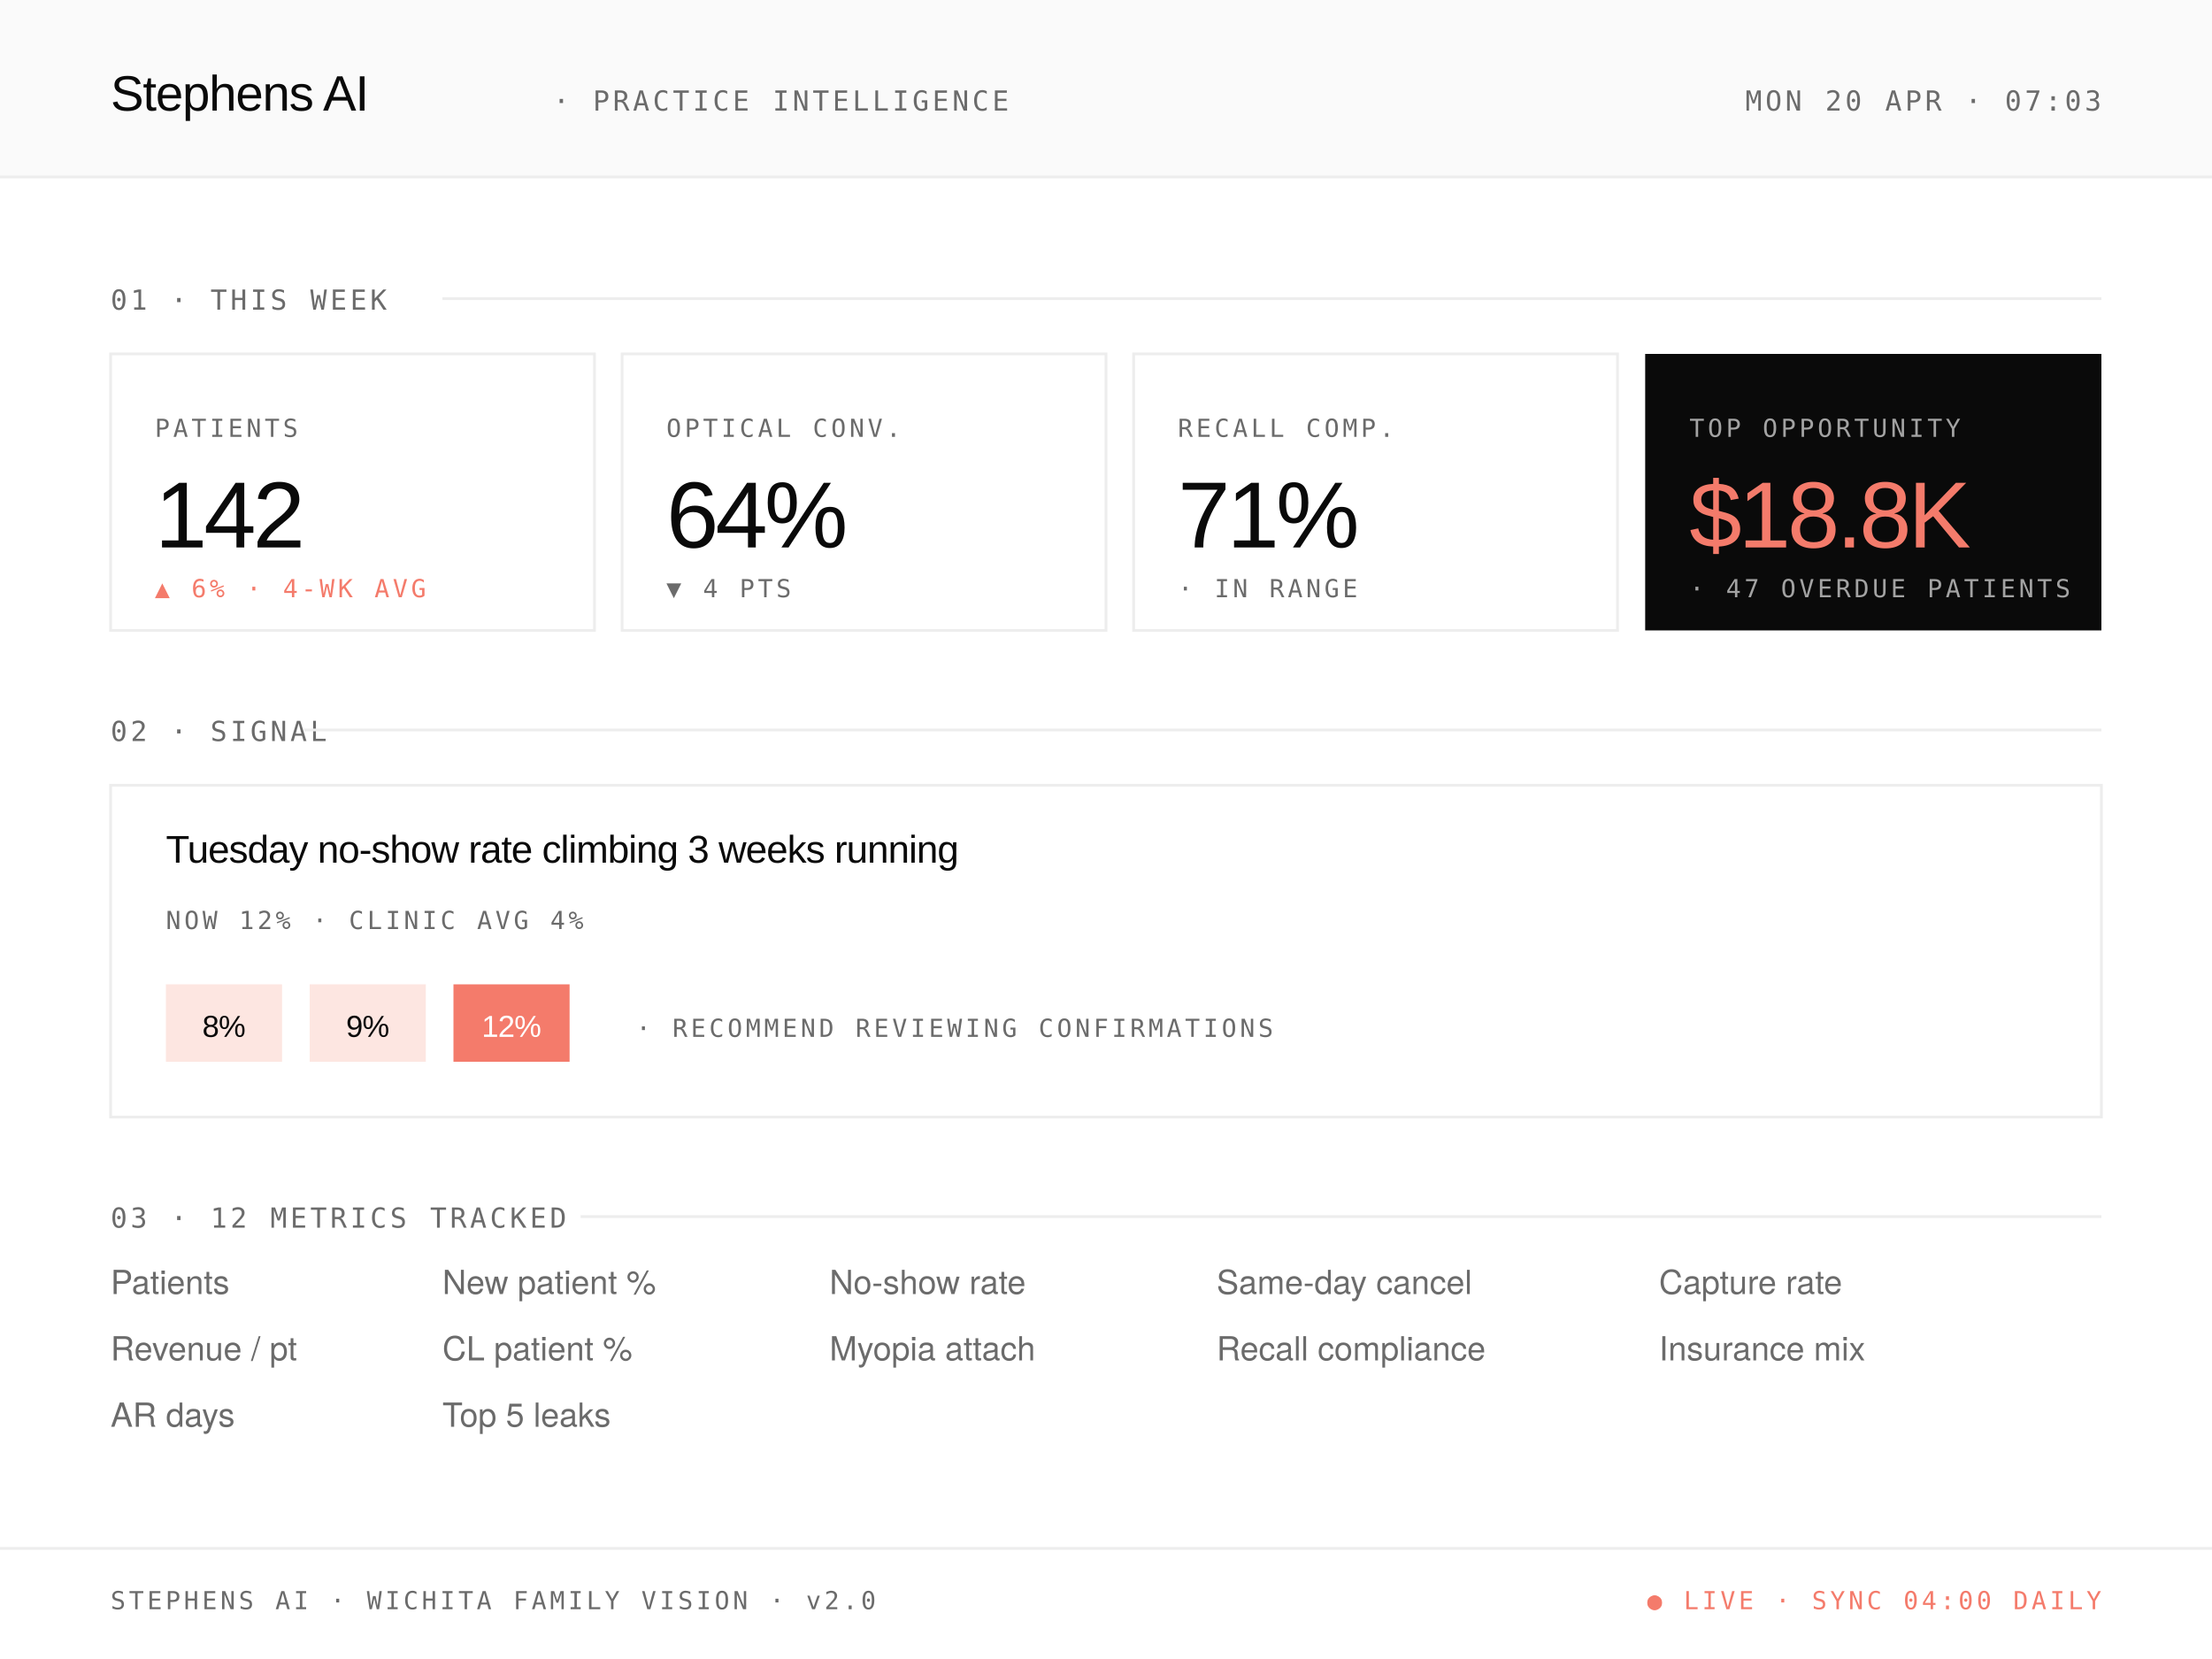
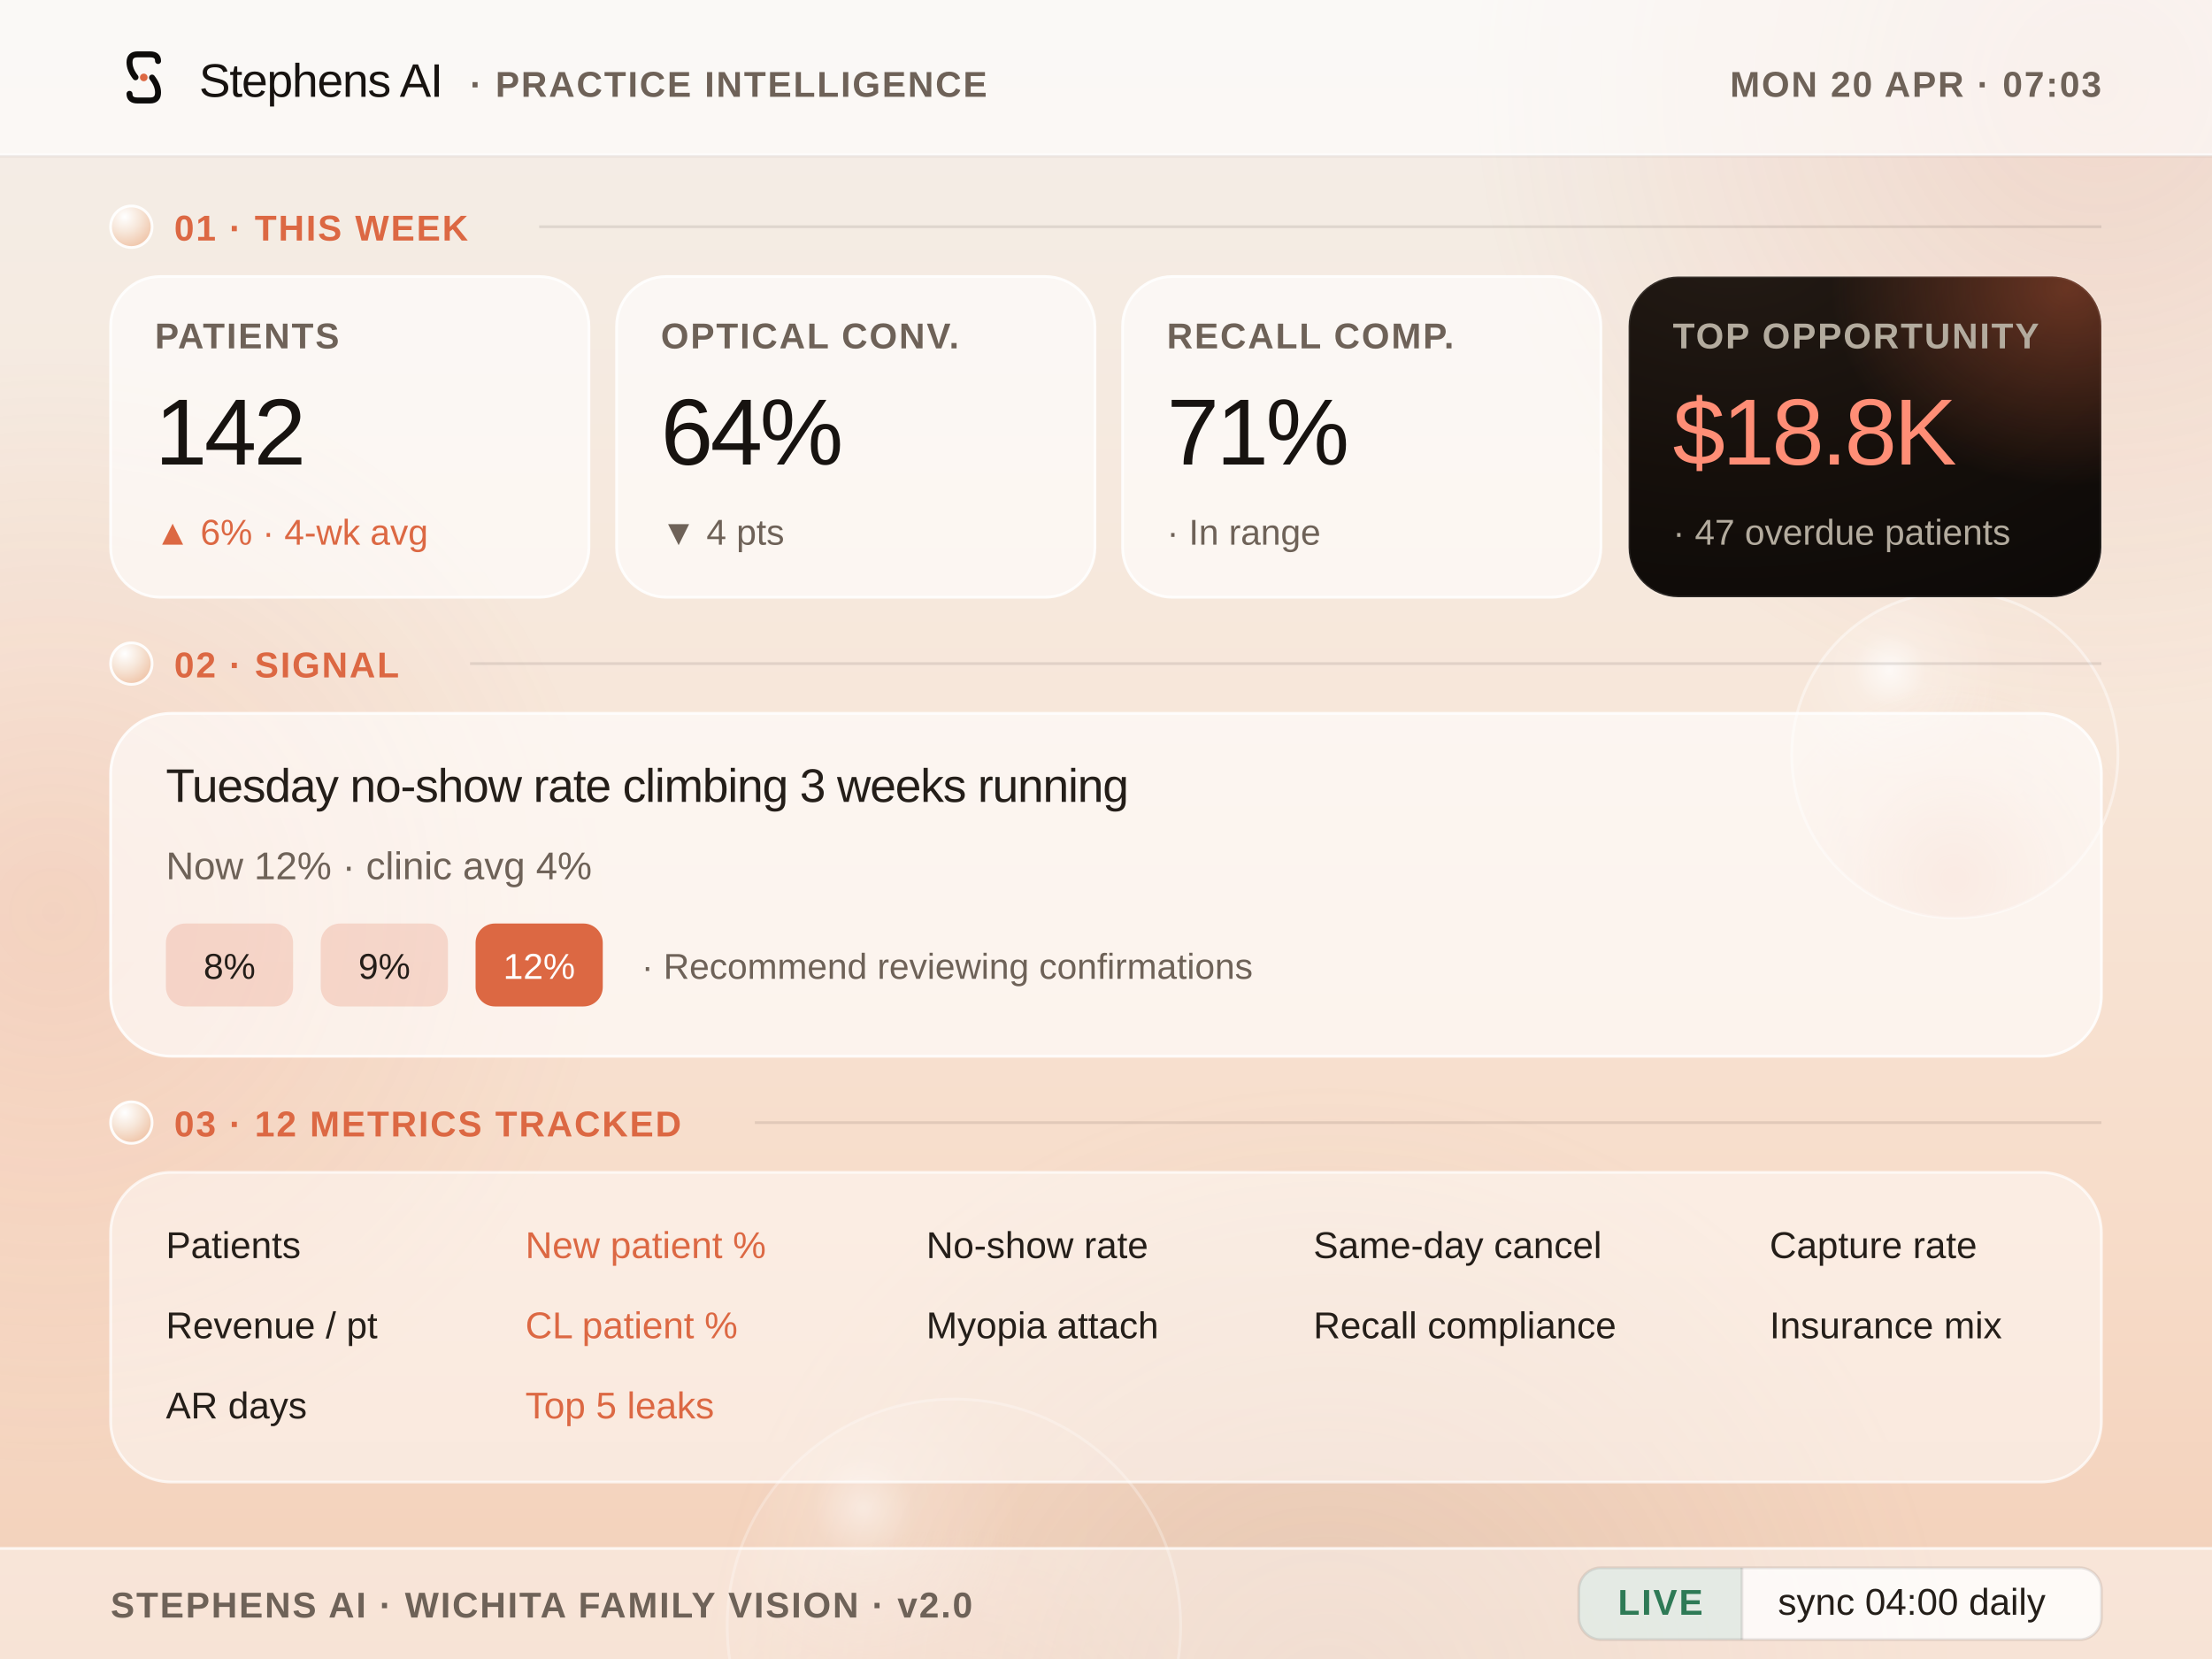
<svg xmlns="http://www.w3.org/2000/svg" viewBox="0 0 800 600" role="img" aria-label="Practice Intelligence Dashboard preview">
  <defs>
    <style>
-       .p{font-family:'JetBrains Mono',ui-monospace,Menlo,monospace;letter-spacing:1.2px;text-transform:uppercase;}
+       .p{font-family:'Schibsted Grotesk','Inter Tight','Helvetica Neue',Arial,sans-serif;font-weight:600;letter-spacing:0.62px;text-transform:uppercase;}
      .h{font-family:'Inter Tight','Helvetica Neue',Arial,sans-serif;font-weight:500;letter-spacing:-0.02em;}
-       .n{font-family:'Inter Tight','Helvetica Neue',Arial,sans-serif;font-weight:500;letter-spacing:-0.035em;}
+       .n{font-family:'Inter Tight','Helvetica Neue',Arial,sans-serif;font-weight:500;letter-spacing:-0.03em;}
+       .b{font-family:'Inter Tight','Helvetica Neue',Arial,sans-serif;font-weight:400;}
+       .bm{font-family:'Inter Tight','Helvetica Neue',Arial,sans-serif;font-weight:500;}
    </style>
+     <linearGradient id="sky" x1="0" y1="0" x2="0" y2="1">
+       <stop offset="0%" stop-color="#F3EEE8" />
+       <stop offset="42%" stop-color="#F7E7DA" />
+       <stop offset="74%" stop-color="#F7DCC9" />
+       <stop offset="100%" stop-color="#F2CFB8" />
+     </linearGradient>
+     <radialGradient id="tintA">
+       <stop offset="0%" stop-color="#DC6843" stop-opacity="0.16" />
+       <stop offset="100%" stop-color="#DC6843" stop-opacity="0" />
+     </radialGradient>
+     <radialGradient id="tintB">
+       <stop offset="0%" stop-color="#DC6843" stop-opacity="0.13" />
+       <stop offset="100%" stop-color="#DC6843" stop-opacity="0" />
+     </radialGradient>
+     <radialGradient id="tintC">
+       <stop offset="0%" stop-color="#A8988A" stop-opacity="0.16" />
+       <stop offset="100%" stop-color="#A8988A" stop-opacity="0" />
+     </radialGradient>
+     <radialGradient id="night" cx="22%" cy="-12%" r="130%">
+       <stop offset="0%" stop-color="#241B15" />
+       <stop offset="58%" stop-color="#150F0B" />
+       <stop offset="100%" stop-color="#0D0A08" />
+     </radialGradient>
+     <radialGradient id="ember">
+       <stop offset="0%" stop-color="#DC6843" stop-opacity="0.42" />
+       <stop offset="100%" stop-color="#DC6843" stop-opacity="0" />
+     </radialGradient>
+     <radialGradient id="lensCatch" cx="30%" cy="24%" r="62%">
+       <stop offset="0%" stop-color="#FFFFFF" stop-opacity="0.95" />
+       <stop offset="18%" stop-color="#FFFFFF" stop-opacity="0.3" />
+       <stop offset="55%" stop-color="#FFFFFF" stop-opacity="0.04" />
+       <stop offset="100%" stop-color="#FFFFFF" stop-opacity="0" />
+     </radialGradient>
+     <radialGradient id="lensBelly" cx="50%" cy="88%" r="60%">
+       <stop offset="0%" stop-color="#DC6843" stop-opacity="0.26" />
+       <stop offset="55%" stop-color="#DC6843" stop-opacity="0.06" />
+       <stop offset="100%" stop-color="#DC6843" stop-opacity="0" />
+     </radialGradient>
+     <radialGradient id="portDisc" cx="34%" cy="26%" r="80%">
+       <stop offset="0%" stop-color="#FFFFFF" />
+       <stop offset="46%" stop-color="#F7E7DA" />
+       <stop offset="100%" stop-color="#EFC3A6" />
+     </radialGradient>
+     <clipPath id="chipClip">
+       <rect x="571" y="567" width="189" height="26" rx="8" />
+     </clipPath>
+     <clipPath id="nightClip">
+       <rect x="589" y="100" width="171" height="116" rx="18" />
+     </clipPath>
  </defs>
-   <rect width="800" height="600" fill="#FFFFFF" />
-   <rect x="0" y="0" width="800" height="64" fill="#FAFAFA" />
-   <line x1="0" y1="64" x2="800" y2="64" stroke="#EDEDED" />
-   <text x="40" y="40" class="h" font-size="18" fill="#0A0A0A">Stephens AI</text>
-   <text x="40" y="40" dx="160" class="p" font-size="10" fill="#6B6B6B">· PRACTICE INTELLIGENCE</text>
-   <text x="760" y="40" text-anchor="end" class="p" font-size="10" fill="#6B6B6B">MON 20 APR · 07:03</text>
-   <text x="40" y="112" class="p" font-size="10" fill="#6B6B6B">01 · THIS WEEK</text>
-   <line x1="160" y1="108" x2="760" y2="108" stroke="#EDEDED" />
+   <rect width="800" height="600" fill="url(#sky)" />
+   <circle cx="760" cy="30" r="230" fill="url(#tintA)" />
+   <circle cx="20" cy="330" r="200" fill="url(#tintB)" />
+   <circle cx="480" cy="620" r="230" fill="url(#tintC)" />
+   <g opacity="0.8">
+     <circle cx="707" cy="273" r="59" fill="url(#lensCatch)" stroke="rgba(255,255,255,0.55)" />
+     <circle cx="707" cy="273" r="59" fill="url(#lensBelly)" />
+   </g>
+   <g opacity="0.55">
+     <circle cx="345" cy="588" r="82" fill="url(#lensCatch)" stroke="rgba(255,255,255,0.5)" />
+     <circle cx="345" cy="588" r="82" fill="url(#lensBelly)" />
+   </g>
+   <rect x="0" y="0" width="800" height="56" fill="#FFFFFF" fill-opacity="0.62" />
+   <line x1="0" y1="56" x2="800" y2="56" stroke="#FFFFFF" stroke-opacity="0.75" />
+   <line x1="0" y1="56.5" x2="800" y2="56.5" stroke="#171310" stroke-opacity="0.05" />
+   <g transform="translate(40 16) scale(0.12)">
+     <g fill="none" stroke="#0D0C0B" stroke-width="18" stroke-linecap="round">
+       <path d="M 143 50.5 Q 143 30.5 119 30.5 L 81 30.5 Q 57 30.5 57 54.5 Q 57 76.5 75.06 99.5" />
+       <path d="M 124.94 100.5 Q 143 123.5 143 145.5 Q 143 169.5 119 169.5 L 81 169.5 Q 57 169.5 57 149.5" />
+     </g>
+     <circle cx="100" cy="100" r="11.5" fill="#DC6843" />
+   </g>
+   <text x="72" y="35" class="h" font-size="17" fill="#171310">Stephens AI</text>
+   <text x="170" y="35" class="p" font-size="13" fill="#6E6258">· PRACTICE INTELLIGENCE</text>
+   <text x="760" y="35" text-anchor="end" class="p" font-size="13" fill="#6E6258">MON 20 APR · 07:03</text>
+   <circle cx="47.5" cy="82" r="7.5" fill="url(#portDisc)" stroke="#FFFFFF" stroke-opacity="0.92" />
+   <text x="63" y="87" class="p" font-size="13" fill="#DC6843">01 · THIS WEEK</text>
+   <line x1="195" y1="82" x2="760" y2="82" stroke="#171310" stroke-opacity="0.10" />
  <g>
-     <rect x="40" y="128" width="175" height="100" fill="#FFFFFF" stroke="#EDEDED" />
-     <text x="56" y="158" class="p" font-size="9" fill="#6B6B6B">PATIENTS</text>
-     <text x="56" y="198" class="n" font-size="34" fill="#0A0A0A">142</text>
-     <text x="56" y="216" class="p" font-size="9" fill="#F47B6B">▲ 6% · 4-WK AVG</text>
+     <rect x="40" y="100" width="173" height="116" rx="18" fill="#FFFFFF" fill-opacity="0.62" stroke="#FFFFFF" stroke-opacity="0.85" />
+     <text x="56" y="126" class="p" font-size="13" fill="#6E6258">PATIENTS</text>
+     <text x="56" y="168" class="n" font-size="34" fill="#171310">142</text>
+     <text x="56" y="197" class="bm" font-size="13" fill="#DC6843">▲ 6% · 4-wk avg</text>
  </g>
  <g>
-     <rect x="225" y="128" width="175" height="100" fill="#FFFFFF" stroke="#EDEDED" />
-     <text x="241" y="158" class="p" font-size="9" fill="#6B6B6B">OPTICAL CONV.</text>
-     <text x="241" y="198" class="n" font-size="34" fill="#0A0A0A">64%</text>
-     <text x="241" y="216" class="p" font-size="9" fill="#6B6B6B">▼ 4 PTS</text>
+     <rect x="223" y="100" width="173" height="116" rx="18" fill="#FFFFFF" fill-opacity="0.62" stroke="#FFFFFF" stroke-opacity="0.85" />
+     <text x="239" y="126" class="p" font-size="13" fill="#6E6258">OPTICAL CONV.</text>
+     <text x="239" y="168" class="n" font-size="34" fill="#171310">64%</text>
+     <text x="239" y="197" class="b" font-size="13" fill="#6E6258">▼ 4 pts</text>
  </g>
  <g>
-     <rect x="410" y="128" width="175" height="100" fill="#FFFFFF" stroke="#EDEDED" />
-     <text x="426" y="158" class="p" font-size="9" fill="#6B6B6B">RECALL COMP.</text>
-     <text x="426" y="198" class="n" font-size="34" fill="#0A0A0A">71%</text>
-     <text x="426" y="216" class="p" font-size="9" fill="#6B6B6B">· IN RANGE</text>
+     <rect x="406" y="100" width="173" height="116" rx="18" fill="#FFFFFF" fill-opacity="0.62" stroke="#FFFFFF" stroke-opacity="0.85" />
+     <text x="422" y="126" class="p" font-size="13" fill="#6E6258">RECALL COMP.</text>
+     <text x="422" y="168" class="n" font-size="34" fill="#171310">71%</text>
+     <text x="422" y="197" class="b" font-size="13" fill="#6E6258">· In range</text>
  </g>
  <g>
-     <rect x="595" y="128" width="165" height="100" fill="#0A0A0A" />
-     <text x="611" y="158" class="p" font-size="9" fill="#A3A3A3">TOP OPPORTUNITY</text>
-     <text x="611" y="198" class="n" font-size="34" fill="#F47B6B">$18.8K</text>
-     <text x="611" y="216" class="p" font-size="9" fill="#A3A3A3">· 47 OVERDUE PATIENTS</text>
+     <rect x="589" y="100" width="171" height="116" rx="18" fill="url(#night)" stroke="#FFFFFF" stroke-opacity="0.12" />
+     <ellipse cx="748" cy="104" rx="86" ry="72" fill="url(#ember)" clip-path="url(#nightClip)" />
+     <text x="605" y="126" class="p" font-size="13" fill="#B3AB9E">TOP OPPORTUNITY</text>
+     <text x="605" y="168" class="n" font-size="34" fill="#FF8E76">$18.8K</text>
+     <text x="605" y="197" class="b" font-size="13" fill="#B3AB9E">· 47 overdue patients</text>
  </g>
-   <text x="40" y="268" class="p" font-size="10" fill="#6B6B6B">02 · SIGNAL</text>
-   <line x1="110" y1="264" x2="760" y2="264" stroke="#EDEDED" />
+   <circle cx="47.5" cy="240" r="7.5" fill="url(#portDisc)" stroke="#FFFFFF" stroke-opacity="0.92" />
+   <text x="63" y="245" class="p" font-size="13" fill="#DC6843">02 · SIGNAL</text>
+   <line x1="170" y1="240" x2="760" y2="240" stroke="#171310" stroke-opacity="0.10" />
  <g>
-     <rect x="40" y="284" width="720" height="120" fill="#FFFFFF" stroke="#EDEDED" />
-     <text x="60" y="312" class="h" font-size="14" fill="#0A0A0A">Tuesday no-show rate climbing 3 weeks running</text>
-     <text x="60" y="336" class="p" font-size="9" fill="#6B6B6B">NOW 12% · CLINIC AVG 4%</text>
-     <g transform="translate(60 356)">
-       <rect x="0" y="0" width="42" height="28" fill="#FDE6E1" />
-       <text x="21" y="19" text-anchor="middle" class="h" font-size="11" fill="#0A0A0A">8%</text>
-       <rect x="52" y="0" width="42" height="28" fill="#FDE6E1" />
-       <text x="73" y="19" text-anchor="middle" class="h" font-size="11" fill="#0A0A0A">9%</text>
-       <rect x="104" y="0" width="42" height="28" fill="#F47B6B" />
-       <text x="125" y="19" text-anchor="middle" class="h" font-size="11" fill="#FFFFFF">12%</text>
-       <text x="170" y="19" class="p" font-size="9" fill="#6B6B6B">· RECOMMEND REVIEWING CONFIRMATIONS</text>
+     <rect x="40" y="258" width="720" height="124" rx="22" fill="#FFFFFF" fill-opacity="0.62" stroke="#FFFFFF" stroke-opacity="0.85" />
+     <text x="60" y="290" class="h" font-size="17" fill="#241E19">Tuesday no-show rate climbing 3 weeks running</text>
+     <text x="60" y="318" class="b" font-size="14" fill="#6E6258">Now 12% · clinic avg 4%</text>
+     <g transform="translate(60 334)">
+       <rect x="0" y="0" width="46" height="30" rx="7" fill="#DC6843" fill-opacity="0.20" />
+       <text x="23" y="20" text-anchor="middle" class="bm" font-size="13" fill="#241E19">8%</text>
+       <rect x="56" y="0" width="46" height="30" rx="7" fill="#DC6843" fill-opacity="0.20" />
+       <text x="79" y="20" text-anchor="middle" class="bm" font-size="13" fill="#241E19">9%</text>
+       <rect x="112" y="0" width="46" height="30" rx="7" fill="#DC6843" />
+       <text x="135" y="20" text-anchor="middle" class="bm" font-size="13" fill="#FFFFFF">12%</text>
+       <text x="172" y="20" class="b" font-size="13" fill="#6E6258">· Recommend reviewing confirmations</text>
    </g>
  </g>
-   <text x="40" y="444" class="p" font-size="10" fill="#6B6B6B">03 · 12 METRICS TRACKED</text>
-   <line x1="210" y1="440" x2="760" y2="440" stroke="#EDEDED" />
-   <g font-family="Inter Tight, Helvetica Neue, sans-serif" font-weight="500" font-size="12" fill="#6B6B6B">
-     <text x="40" y="468">Patients</text>
-     <text x="160" y="468">New patient %</text>
-     <text x="300" y="468">No-show rate</text>
-     <text x="440" y="468">Same-day cancel</text>
-     <text x="600" y="468">Capture rate</text>
-     <text x="40" y="492">Revenue / pt</text>
-     <text x="160" y="492">CL patient %</text>
-     <text x="300" y="492">Myopia attach</text>
-     <text x="440" y="492">Recall compliance</text>
-     <text x="600" y="492">Insurance mix</text>
-     <text x="40" y="516">AR days</text>
-     <text x="160" y="516">Top 5 leaks</text>
+   <circle cx="47.5" cy="406" r="7.5" fill="url(#portDisc)" stroke="#FFFFFF" stroke-opacity="0.92" />
+   <text x="63" y="411" class="p" font-size="13" fill="#DC6843">03 · 12 METRICS TRACKED</text>
+   <line x1="273" y1="406" x2="760" y2="406" stroke="#171310" stroke-opacity="0.10" />
+   <rect x="40" y="424" width="720" height="112" rx="22" fill="#FFFFFF" fill-opacity="0.48" stroke="#FFFFFF" stroke-opacity="0.70" />
+   <g class="bm" font-size="13.5" fill="#241E19">
+     <text x="60" y="455">Patients</text>
+     <text x="190" y="455" fill="#DC6843">New patient %</text>
+     <text x="335" y="455">No-show rate</text>
+     <text x="475" y="455">Same-day cancel</text>
+     <text x="640" y="455">Capture rate</text>
+     <text x="60" y="484">Revenue / pt</text>
+     <text x="190" y="484" fill="#DC6843">CL patient %</text>
+     <text x="335" y="484">Myopia attach</text>
+     <text x="475" y="484">Recall compliance</text>
+     <text x="640" y="484">Insurance mix</text>
+     <text x="60" y="513">AR days</text>
+     <text x="190" y="513" fill="#DC6843">Top 5 leaks</text>
  </g>
-   <line x1="0" y1="560" x2="800" y2="560" stroke="#EDEDED" />
-   <text x="40" y="582" class="p" font-size="9" fill="#6B6B6B">STEPHENS AI · WICHITA FAMILY VISION · v2.0</text>
-   <text x="760" y="582" text-anchor="end" class="p" font-size="9" fill="#F47B6B">● LIVE · SYNC 04:00 DAILY</text>
+   <rect x="0" y="560" width="800" height="40" fill="#FFFFFF" fill-opacity="0.42" />
+   <line x1="0" y1="560" x2="800" y2="560" stroke="#FFFFFF" stroke-opacity="0.75" />
+   <text x="40" y="585" class="p" font-size="13" fill="#6E6258">STEPHENS AI · WICHITA FAMILY VISION · v2.0</text>
+   <g>
+     <rect x="571" y="567" width="189" height="26" rx="8" fill="#FFFFFF" fill-opacity="0.80" />
+     <rect x="571" y="567" width="59" height="26" fill="#2E7A56" fill-opacity="0.12" clip-path="url(#chipClip)" />
+     <rect x="571" y="567" width="189" height="26" rx="8" fill="none" stroke="#171310" stroke-opacity="0.10" />
+     <line x1="630" y1="567" x2="630" y2="593" stroke="#171310" stroke-opacity="0.10" />
+     <text x="600.5" y="584" text-anchor="middle" class="p" font-size="13" fill="#2E7A56">LIVE</text>
+     <text x="643" y="584" class="bm" font-size="13.5" fill="#241E19">sync 04:00 daily</text>
+   </g>
</svg>
